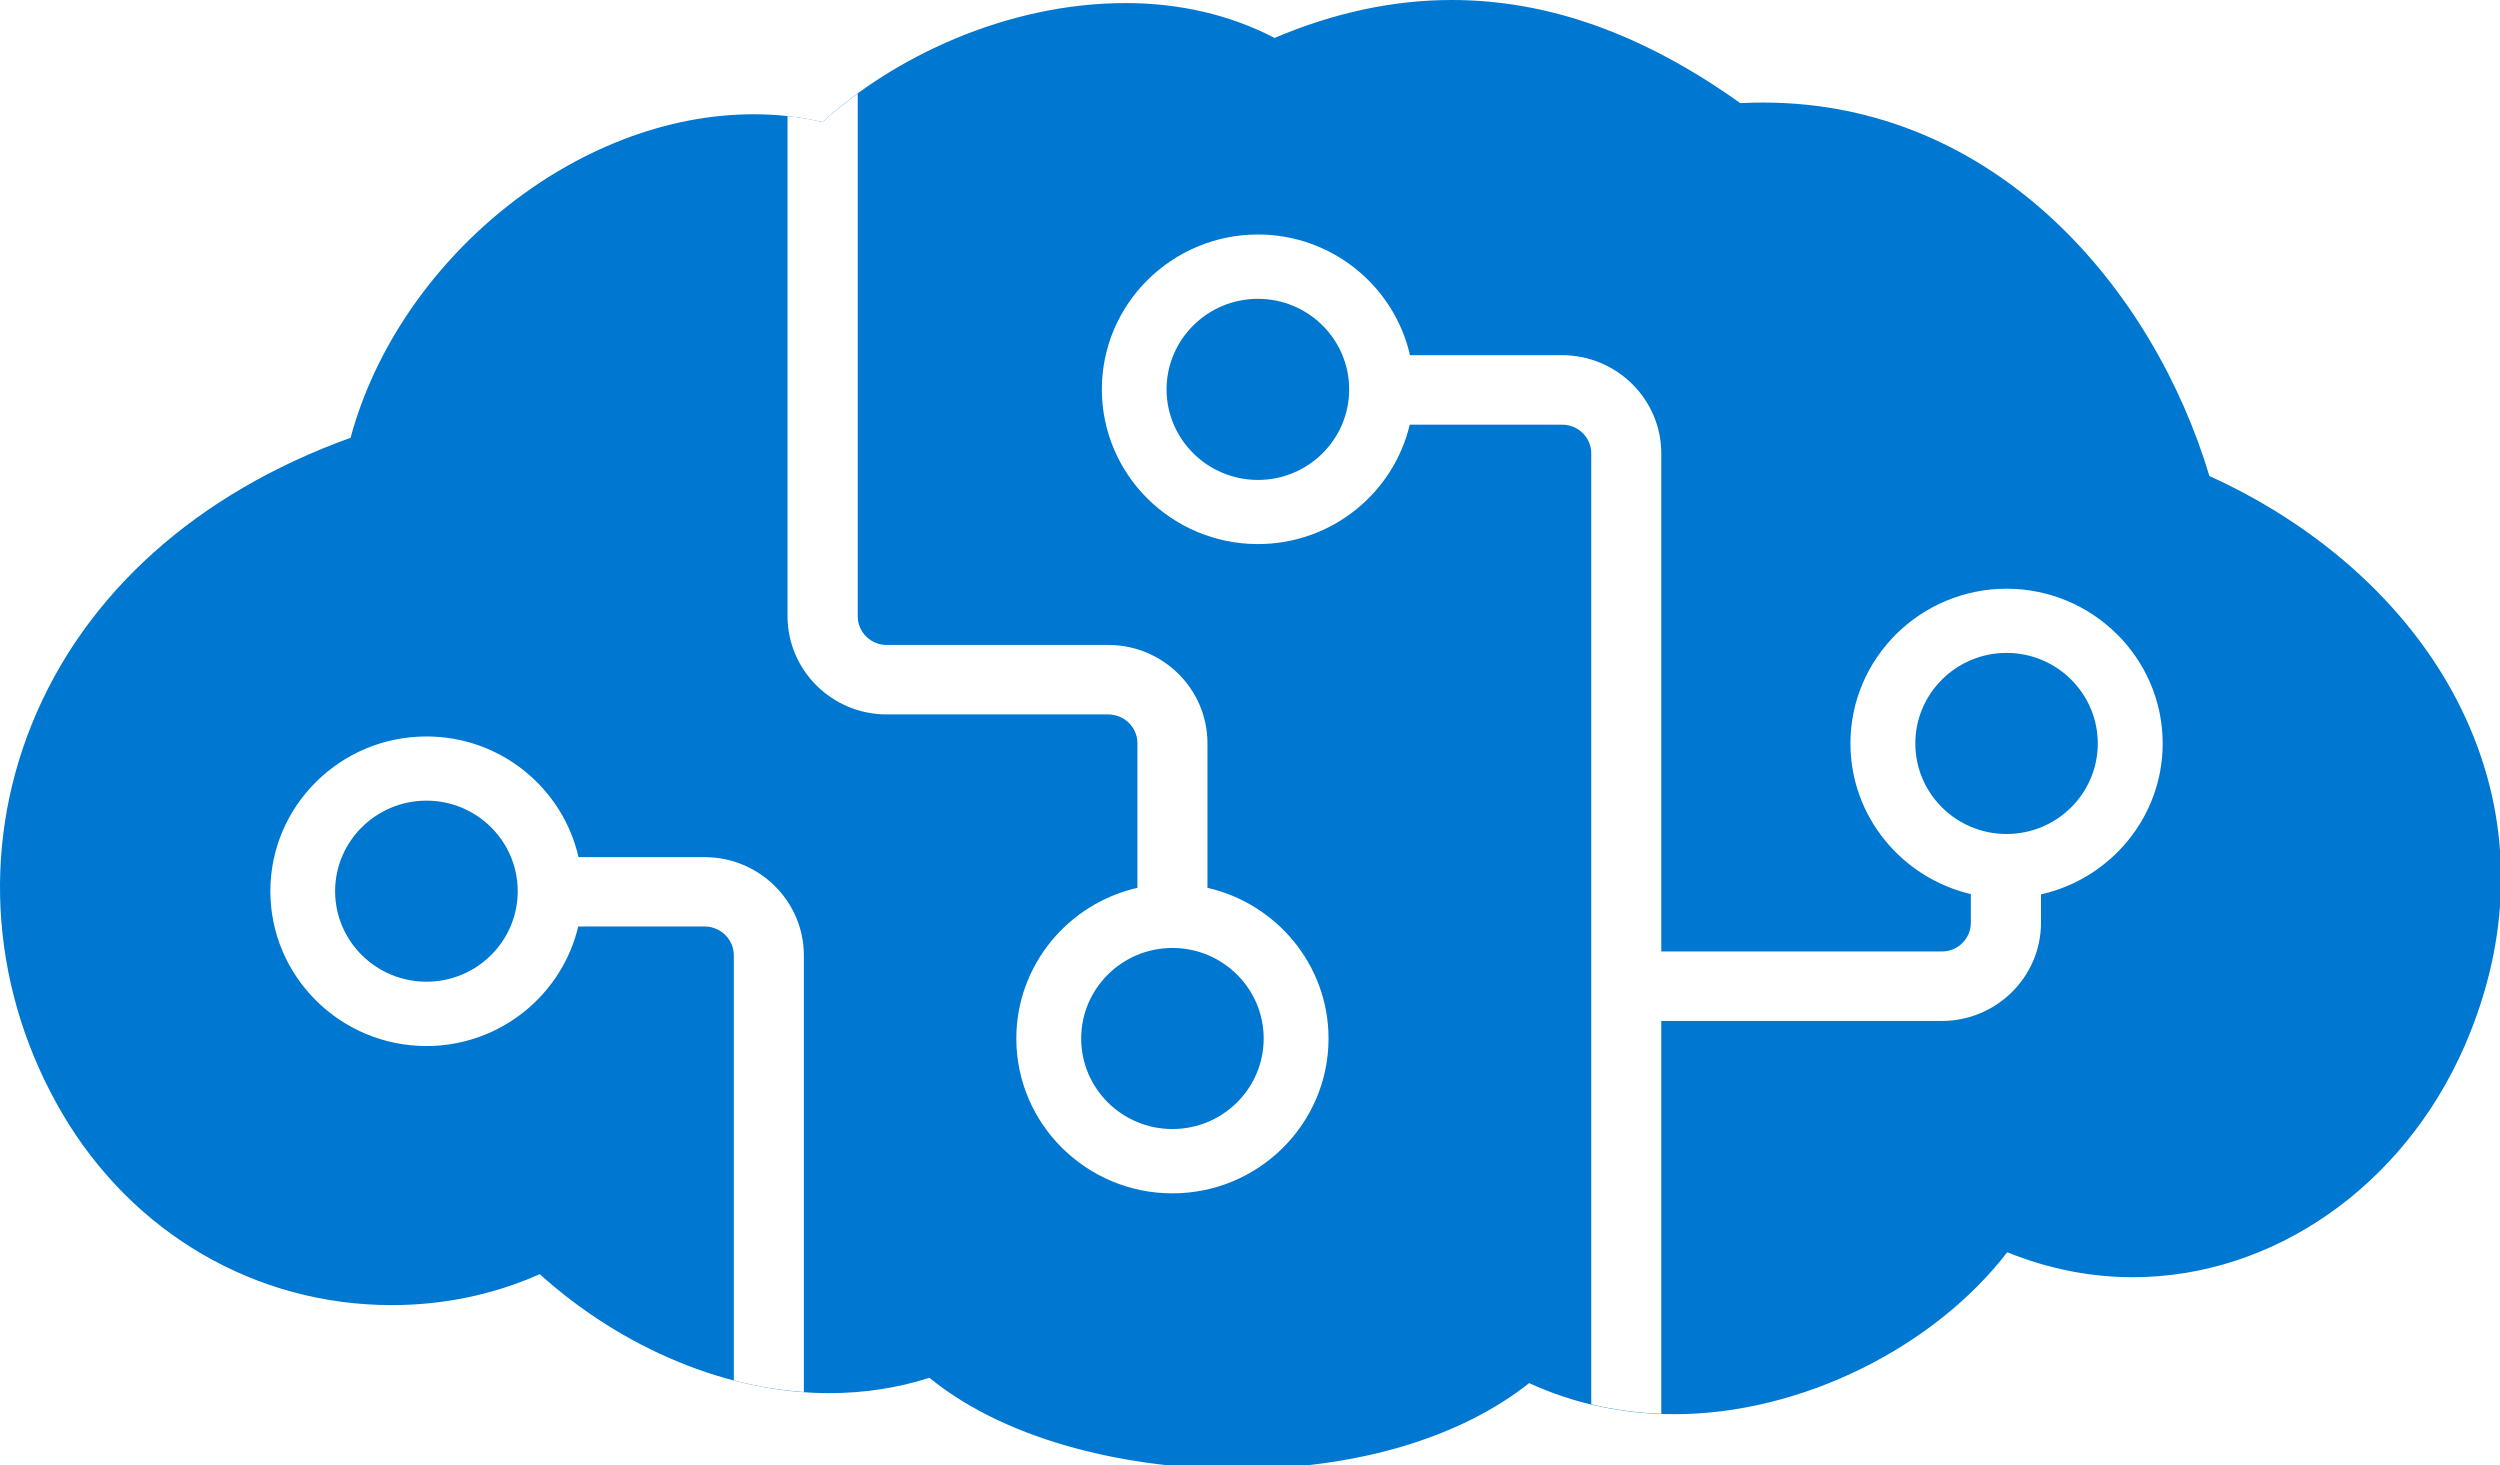
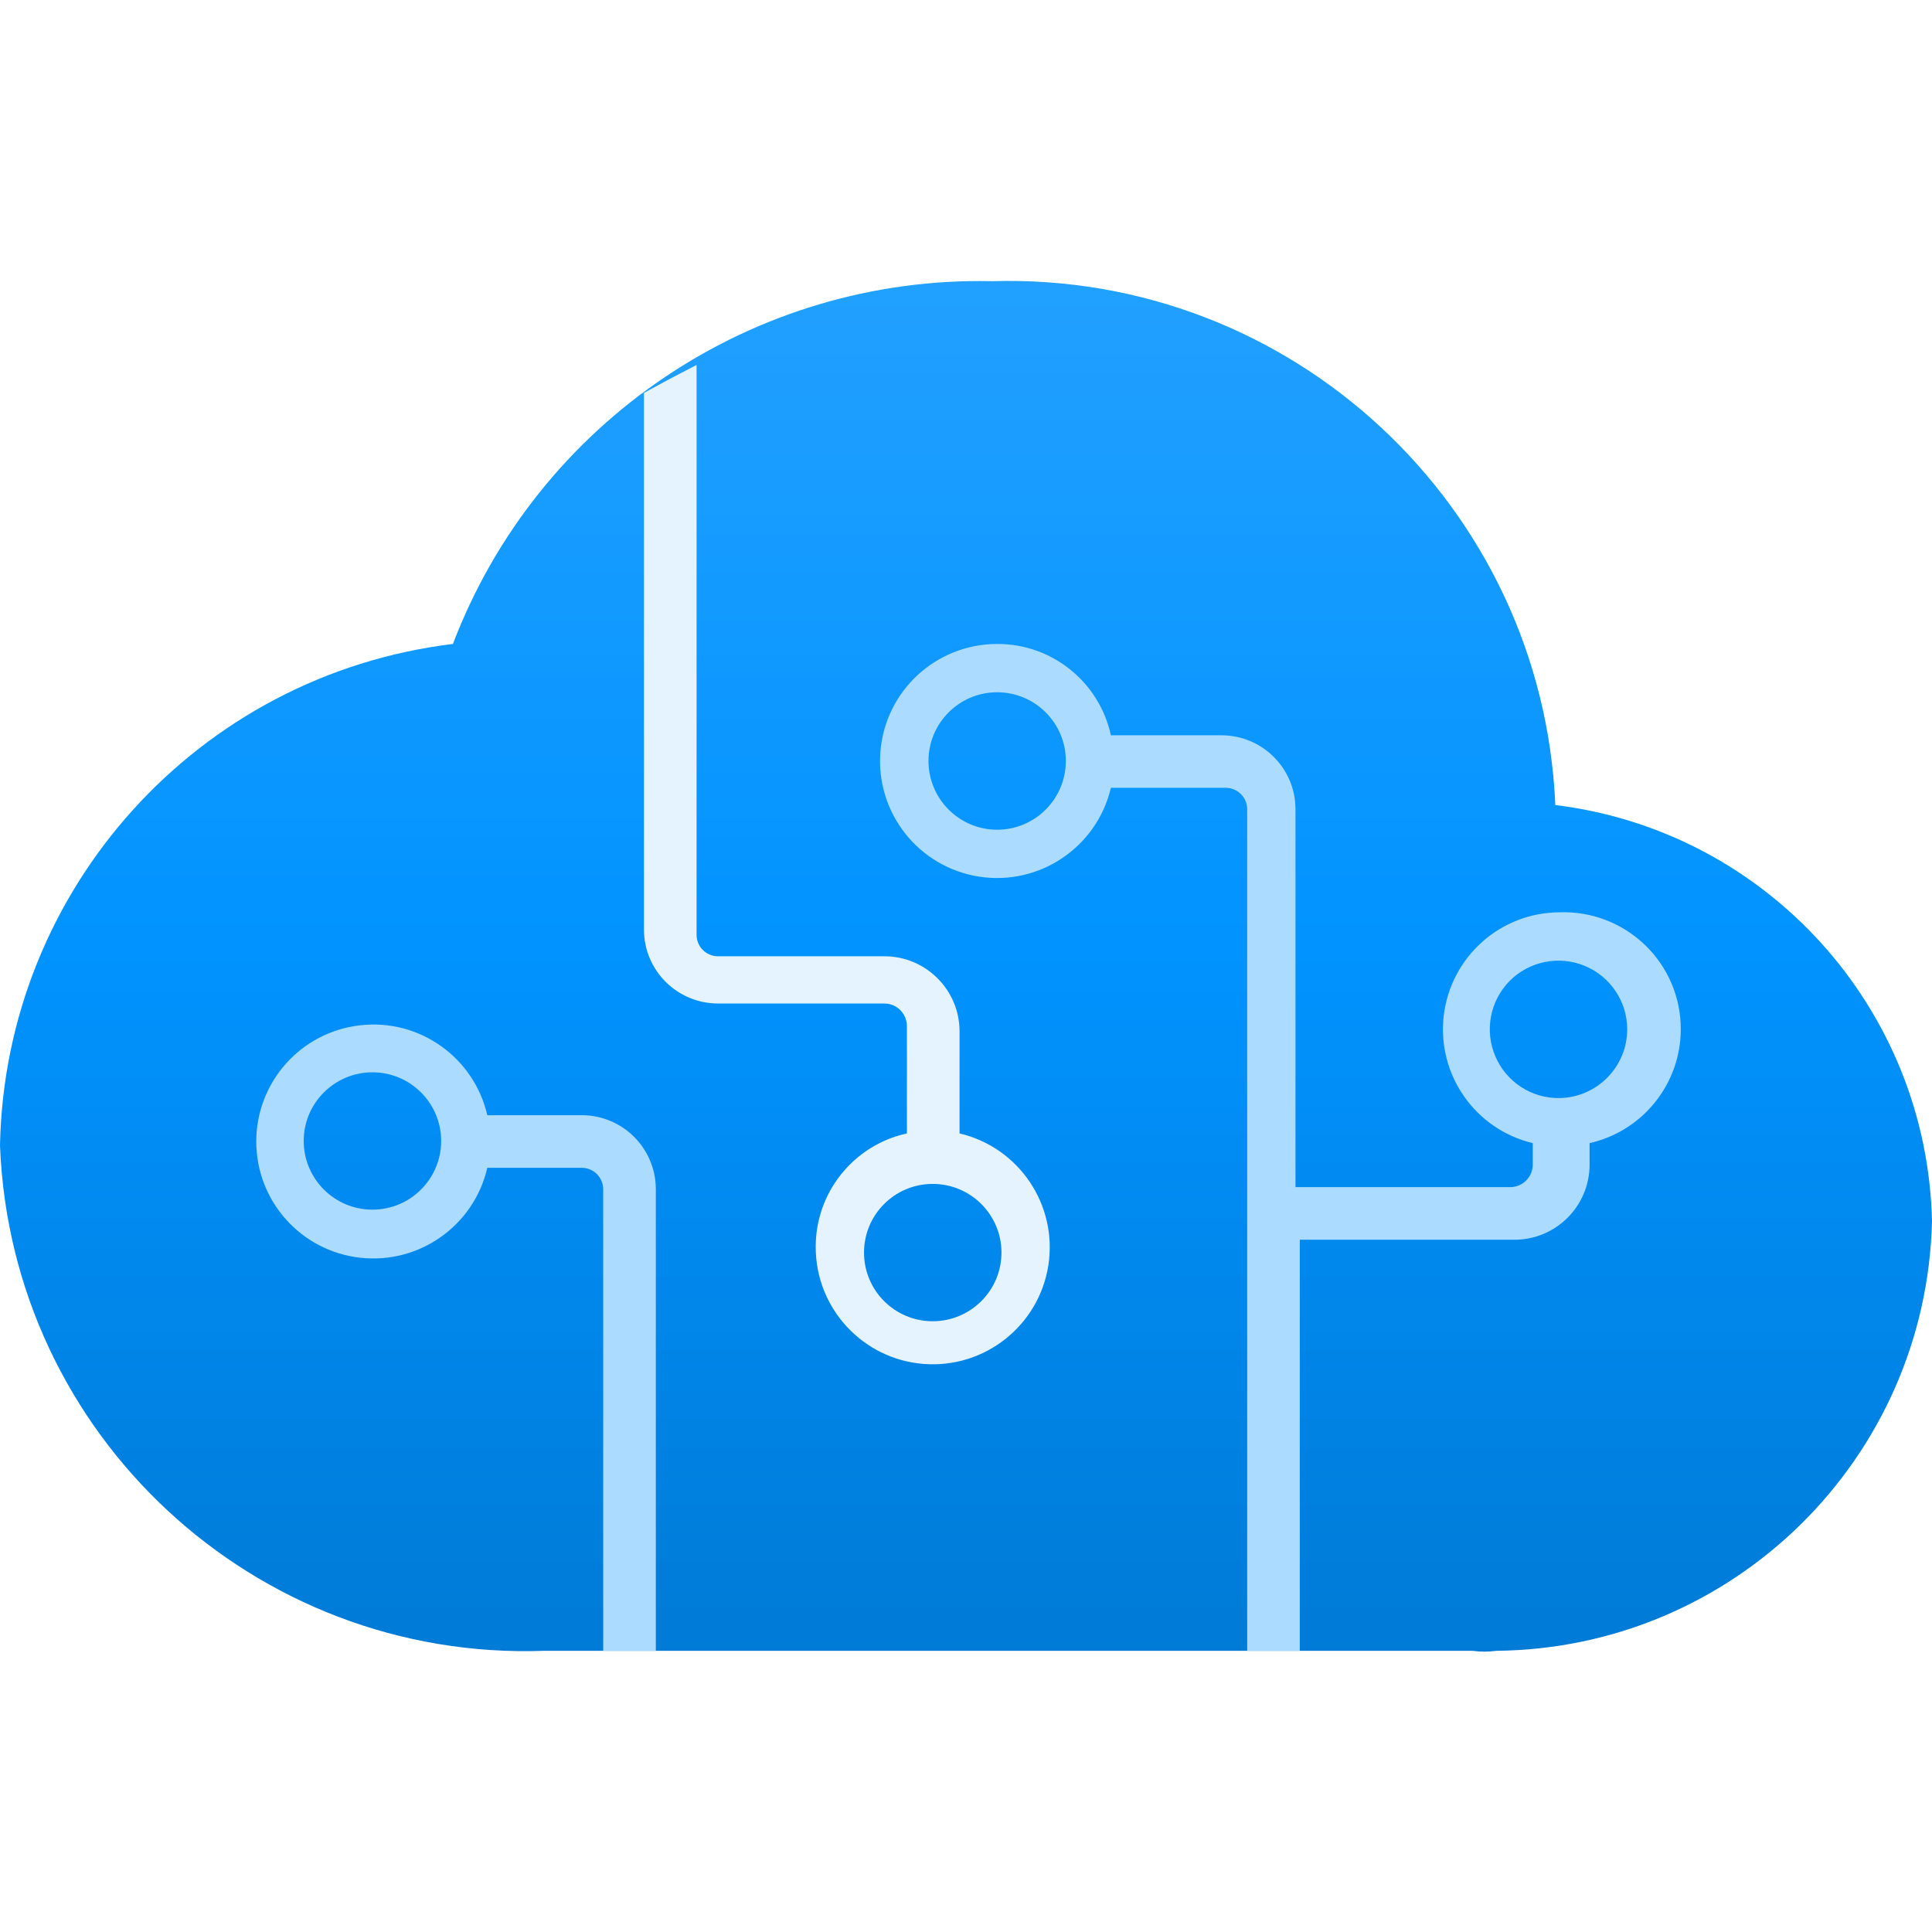
- <svg xmlns="http://www.w3.org/2000/svg" width="70pt" height="41pt" viewBox="0 0 70 41" version="1.1">
+ <svg xmlns="http://www.w3.org/2000/svg" width="70pt" height="70pt" viewBox="0 0 70 70" version="1.1">
+   <defs>
+     <linearGradient id="linear0" gradientUnits="userSpaceOnUse" x1="9" y1="19.13" x2="9" y2="-0.29" gradientTransform="matrix(3.888889,0,0,3.888889,0,0)">
+       <stop offset="0" style="stop-color:rgb(0,108,188);stop-opacity:1;" />
+       <stop offset="0.16" style="stop-color:rgb(0,120,210);stop-opacity:1;" />
+       <stop offset="0.53" style="stop-color:rgb(1,147,255);stop-opacity:1;" />
+       <stop offset="0.82" style="stop-color:rgb(31,159,255);stop-opacity:1;" />
+       <stop offset="1" style="stop-color:rgb(41,164,255);stop-opacity:1;" />
+     </linearGradient>
+   </defs>
  <g id="surface1">
-     <path style=" stroke:none;fill-rule:nonzero;fill:rgb(0,119,208);fill-opacity:1;" d="M 69.164 20.391 C 67.895 17.402 65.266 14.875 61.863 13.328 C 60.297 8.102 55.906 2.871 49.359 2.871 C 49.152 2.871 48.941 2.879 48.727 2.887 C 46 0.945 43.348 0 40.645 0 C 39.016 0 37.352 0.355 35.688 1.062 C 34.449 0.418 33.035 0.086 31.52 0.086 C 28.168 0.086 24.992 1.621 23.031 3.418 C 22.398 3.27 21.754 3.199 21.105 3.199 C 16.109 3.199 11.156 7.293 9.816 12.258 C 5.512 13.809 2.363 16.625 0.887 20.285 C -0.547 23.84 -0.23 27.812 1.75 31.188 C 3.723 34.539 7.164 36.543 10.969 36.543 C 12.426 36.543 13.832 36.246 15.113 35.676 C 17.426 37.762 20.398 39.008 23.215 39.008 C 24.195 39.008 25.137 38.863 26.023 38.578 C 28.305 40.438 31.797 41.133 34.633 41.133 C 37.98 41.133 40.887 40.258 42.816 38.727 C 44.066 39.301 45.441 39.598 46.875 39.598 C 50.469 39.598 54.176 37.699 56.203 35.062 C 57.332 35.523 58.523 35.762 59.727 35.762 C 63.648 35.758 67.293 33.219 69.008 29.289 C 70.312 26.293 70.371 23.219 69.164 20.391 Z M 69.164 20.391 " />
-     <path style=" stroke:none;fill-rule:nonzero;fill:rgb(255,255,255);fill-opacity:1;" d="M 19.73 24 L 16.199 24 C 15.758 22.066 14.02 20.621 11.941 20.621 C 9.531 20.621 7.57 22.562 7.57 24.953 C 7.57 27.344 9.531 29.289 11.941 29.289 C 14.008 29.289 15.738 27.855 16.191 25.941 L 19.734 25.941 C 20.18 25.945 20.547 26.305 20.547 26.75 L 20.547 38.652 C 21.188 38.82 21.844 38.93 22.508 38.977 L 22.508 26.75 C 22.508 25.234 21.262 24 19.73 24 Z M 11.941 27.488 C 10.531 27.488 9.383 26.352 9.383 24.953 C 9.383 23.555 10.531 22.418 11.941 22.418 C 13.352 22.418 14.496 23.555 14.496 24.953 C 14.496 26.352 13.352 27.488 11.941 27.488 Z M 33.809 24.859 L 33.809 20.812 C 33.809 19.293 32.562 18.059 31.035 18.059 L 24.828 18.059 C 24.379 18.059 24.016 17.699 24.016 17.254 L 24.016 2.617 C 23.672 2.867 23.344 3.133 23.031 3.418 C 22.707 3.34 22.383 3.285 22.051 3.25 L 22.051 17.254 C 22.051 18.77 23.297 20.004 24.828 20.004 L 31.035 20.004 C 31.484 20.008 31.848 20.367 31.848 20.812 L 31.848 24.859 C 29.91 25.301 28.457 27.023 28.457 29.078 C 28.457 31.469 30.418 33.414 32.828 33.414 C 35.238 33.414 37.199 31.469 37.199 29.078 C 37.199 27.023 35.746 25.301 33.809 24.859 Z M 32.828 31.613 C 31.418 31.613 30.273 30.477 30.273 29.078 C 30.273 27.68 31.418 26.543 32.828 26.543 C 34.238 26.543 35.383 27.68 35.383 29.078 C 35.383 30.477 34.238 31.613 32.828 31.613 Z M 60.555 20.816 C 60.555 18.43 58.594 16.484 56.184 16.484 C 53.773 16.484 51.812 18.43 51.812 20.816 C 51.812 22.867 53.258 24.582 55.184 25.035 L 55.184 25.836 C 55.184 26.281 54.82 26.641 54.375 26.641 L 46.516 26.641 L 46.516 12.695 C 46.516 11.18 45.27 9.945 43.738 9.945 L 39.48 9.945 C 39.039 8.016 37.301 6.566 35.223 6.566 C 32.812 6.566 30.852 8.512 30.852 10.902 C 30.852 13.293 32.812 15.234 35.223 15.234 C 37.289 15.234 39.02 13.805 39.473 11.891 L 43.742 11.891 C 44.188 11.891 44.555 12.25 44.555 12.695 L 44.555 39.32 C 45.188 39.473 45.844 39.562 46.516 39.586 L 46.516 28.586 L 54.375 28.586 C 55.902 28.586 57.148 27.352 57.148 25.836 L 57.148 25.043 C 59.094 24.605 60.555 22.879 60.555 20.816 Z M 35.223 13.438 C 33.812 13.438 32.664 12.301 32.664 10.902 C 32.664 9.504 33.812 8.367 35.223 8.367 C 36.633 8.367 37.777 9.504 37.777 10.902 C 37.777 12.301 36.633 13.438 35.223 13.438 Z M 56.184 23.352 C 54.773 23.352 53.629 22.215 53.629 20.816 C 53.629 19.422 54.773 18.281 56.184 18.281 C 57.594 18.281 58.738 19.422 58.738 20.816 C 58.738 22.215 57.594 23.352 56.184 23.352 Z M 56.184 23.352 " />
+     <path style=" stroke:none;fill-rule:nonzero;fill:url(#linear0);" d="M 70 44.254 C 69.828 36.535 64.016 30.109 56.352 29.168 C 55.887 18.32 46.785 9.859 35.934 10.188 C 27.301 10 19.484 15.266 16.41 23.332 C 7.18 24.453 0.184 32.199 0 41.496 C 0.402 51.992 9.219 60.184 19.715 59.812 L 53.355 59.812 C 53.641 59.852 53.926 59.852 54.211 59.812 C 62.809 59.73 69.789 52.848 70 44.254 Z M 70 44.254 " />
+     <path style=" stroke:none;fill-rule:nonzero;fill:rgb(171,219,255);fill-opacity:1;" d="M 21.078 40.406 L 17.656 40.406 C 17.172 38.305 15.188 36.902 13.047 37.148 C 10.902 37.391 9.285 39.203 9.285 41.359 C 9.285 43.516 10.902 45.328 13.047 45.57 C 15.188 45.812 17.172 44.41 17.656 42.312 L 21.078 42.312 C 21.508 42.312 21.855 42.66 21.855 43.09 L 21.855 59.812 L 23.762 59.812 L 23.762 43.09 C 23.762 41.605 22.559 40.406 21.078 40.406 Z M 13.496 43.828 C 12.121 43.828 11.004 42.715 11.004 41.34 C 11.004 39.965 12.121 38.852 13.496 38.852 C 14.867 38.852 15.984 39.965 15.984 41.34 C 15.984 42.715 14.867 43.828 13.496 43.828 Z M 13.496 43.828 " />
+     <path style=" stroke:none;fill-rule:nonzero;fill:rgb(229,243,255);fill-opacity:1;" d="M 34.766 41.262 L 34.766 37.371 C 34.766 35.867 33.547 34.648 32.043 34.648 L 26.016 34.648 C 25.586 34.648 25.238 34.301 25.238 33.871 L 25.238 13.223 L 24.344 13.688 L 23.332 14.234 L 23.332 33.68 C 23.332 35.16 24.535 36.359 26.016 36.359 L 32.043 36.359 C 32.496 36.359 32.859 36.727 32.859 37.18 L 32.859 41.066 C 30.926 41.488 29.547 43.207 29.555 45.188 C 29.555 47.402 31.258 49.246 33.465 49.418 C 35.672 49.59 37.641 48.035 37.984 45.844 C 38.324 43.656 36.922 41.574 34.766 41.066 Z M 33.793 47.871 C 32.418 47.871 31.305 46.758 31.305 45.383 C 31.305 44.008 32.418 42.895 33.793 42.895 C 35.168 42.895 36.285 44.008 36.285 45.383 C 36.285 46.758 35.168 47.871 33.793 47.871 Z M 33.793 47.871 " />
+     <path style=" stroke:none;fill-rule:nonzero;fill:rgb(171,219,255);fill-opacity:1;" d="M 56.504 33.055 C 54.359 33.062 52.559 34.672 52.309 36.805 C 52.062 38.938 53.445 40.918 55.535 41.418 L 55.535 42.195 C 55.535 42.645 55.168 43.012 54.715 43.012 L 46.938 43.012 L 46.938 29.32 C 46.938 27.84 45.738 26.641 44.254 26.641 L 40.25 26.641 C 39.828 24.703 38.109 23.324 36.129 23.332 C 33.914 23.332 32.07 25.035 31.898 27.242 C 31.727 29.453 33.281 31.418 35.473 31.762 C 37.66 32.102 39.742 30.699 40.25 28.543 L 44.41 28.543 C 44.84 28.543 45.188 28.895 45.188 29.32 L 45.188 59.812 L 47.094 59.812 L 47.094 44.918 L 54.871 44.918 C 56.375 44.918 57.594 43.699 57.594 42.195 L 57.594 41.418 C 59.523 40.98 60.895 39.27 60.898 37.293 C 60.902 36.145 60.434 35.039 59.605 34.242 C 58.773 33.441 57.656 33.012 56.504 33.055 Z M 36.129 30.062 C 34.754 30.062 33.641 28.945 33.641 27.57 C 33.641 26.199 34.754 25.082 36.129 25.082 C 37.504 25.082 38.617 26.199 38.617 27.57 C 38.617 28.945 37.504 30.062 36.129 30.062 Z M 56.504 39.785 C 55.496 39.801 54.574 39.203 54.18 38.273 C 53.781 37.344 53.984 36.27 54.691 35.547 C 55.402 34.828 56.477 34.609 57.41 34.992 C 58.344 35.375 58.957 36.285 58.957 37.293 C 58.957 38.652 57.863 39.762 56.504 39.785 Z M 56.504 39.785 " />
  </g>
</svg>
